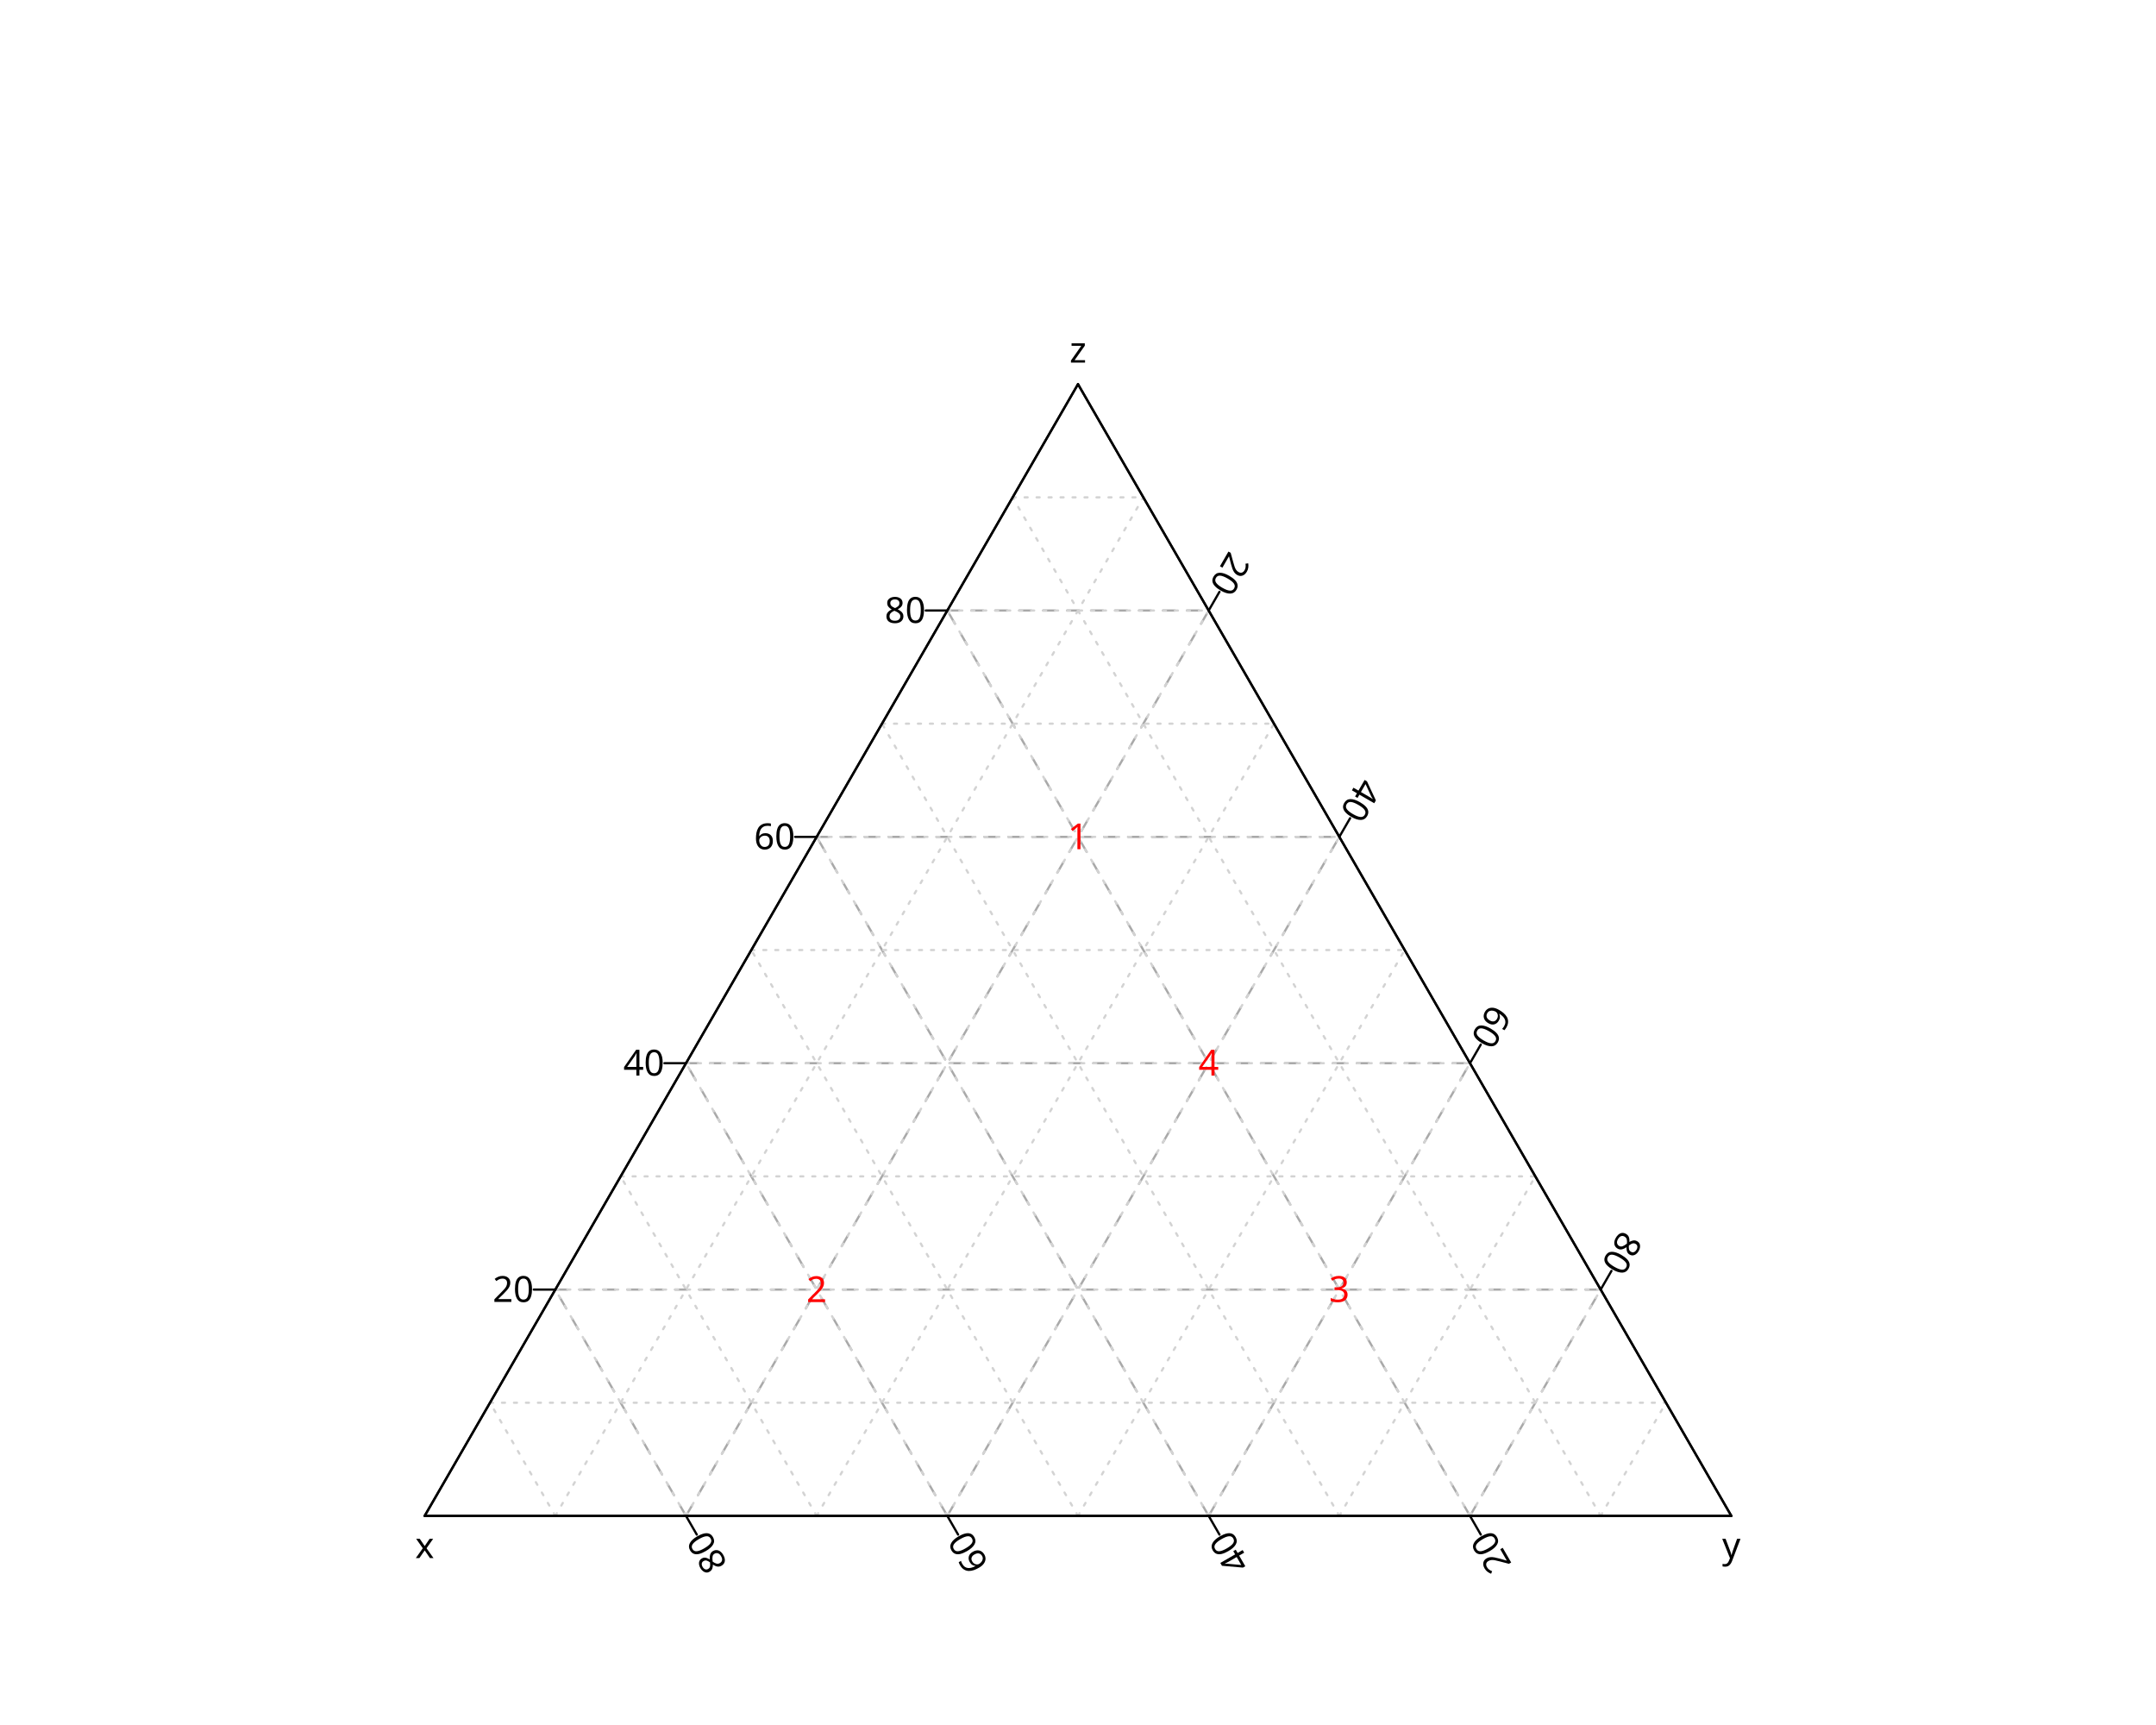
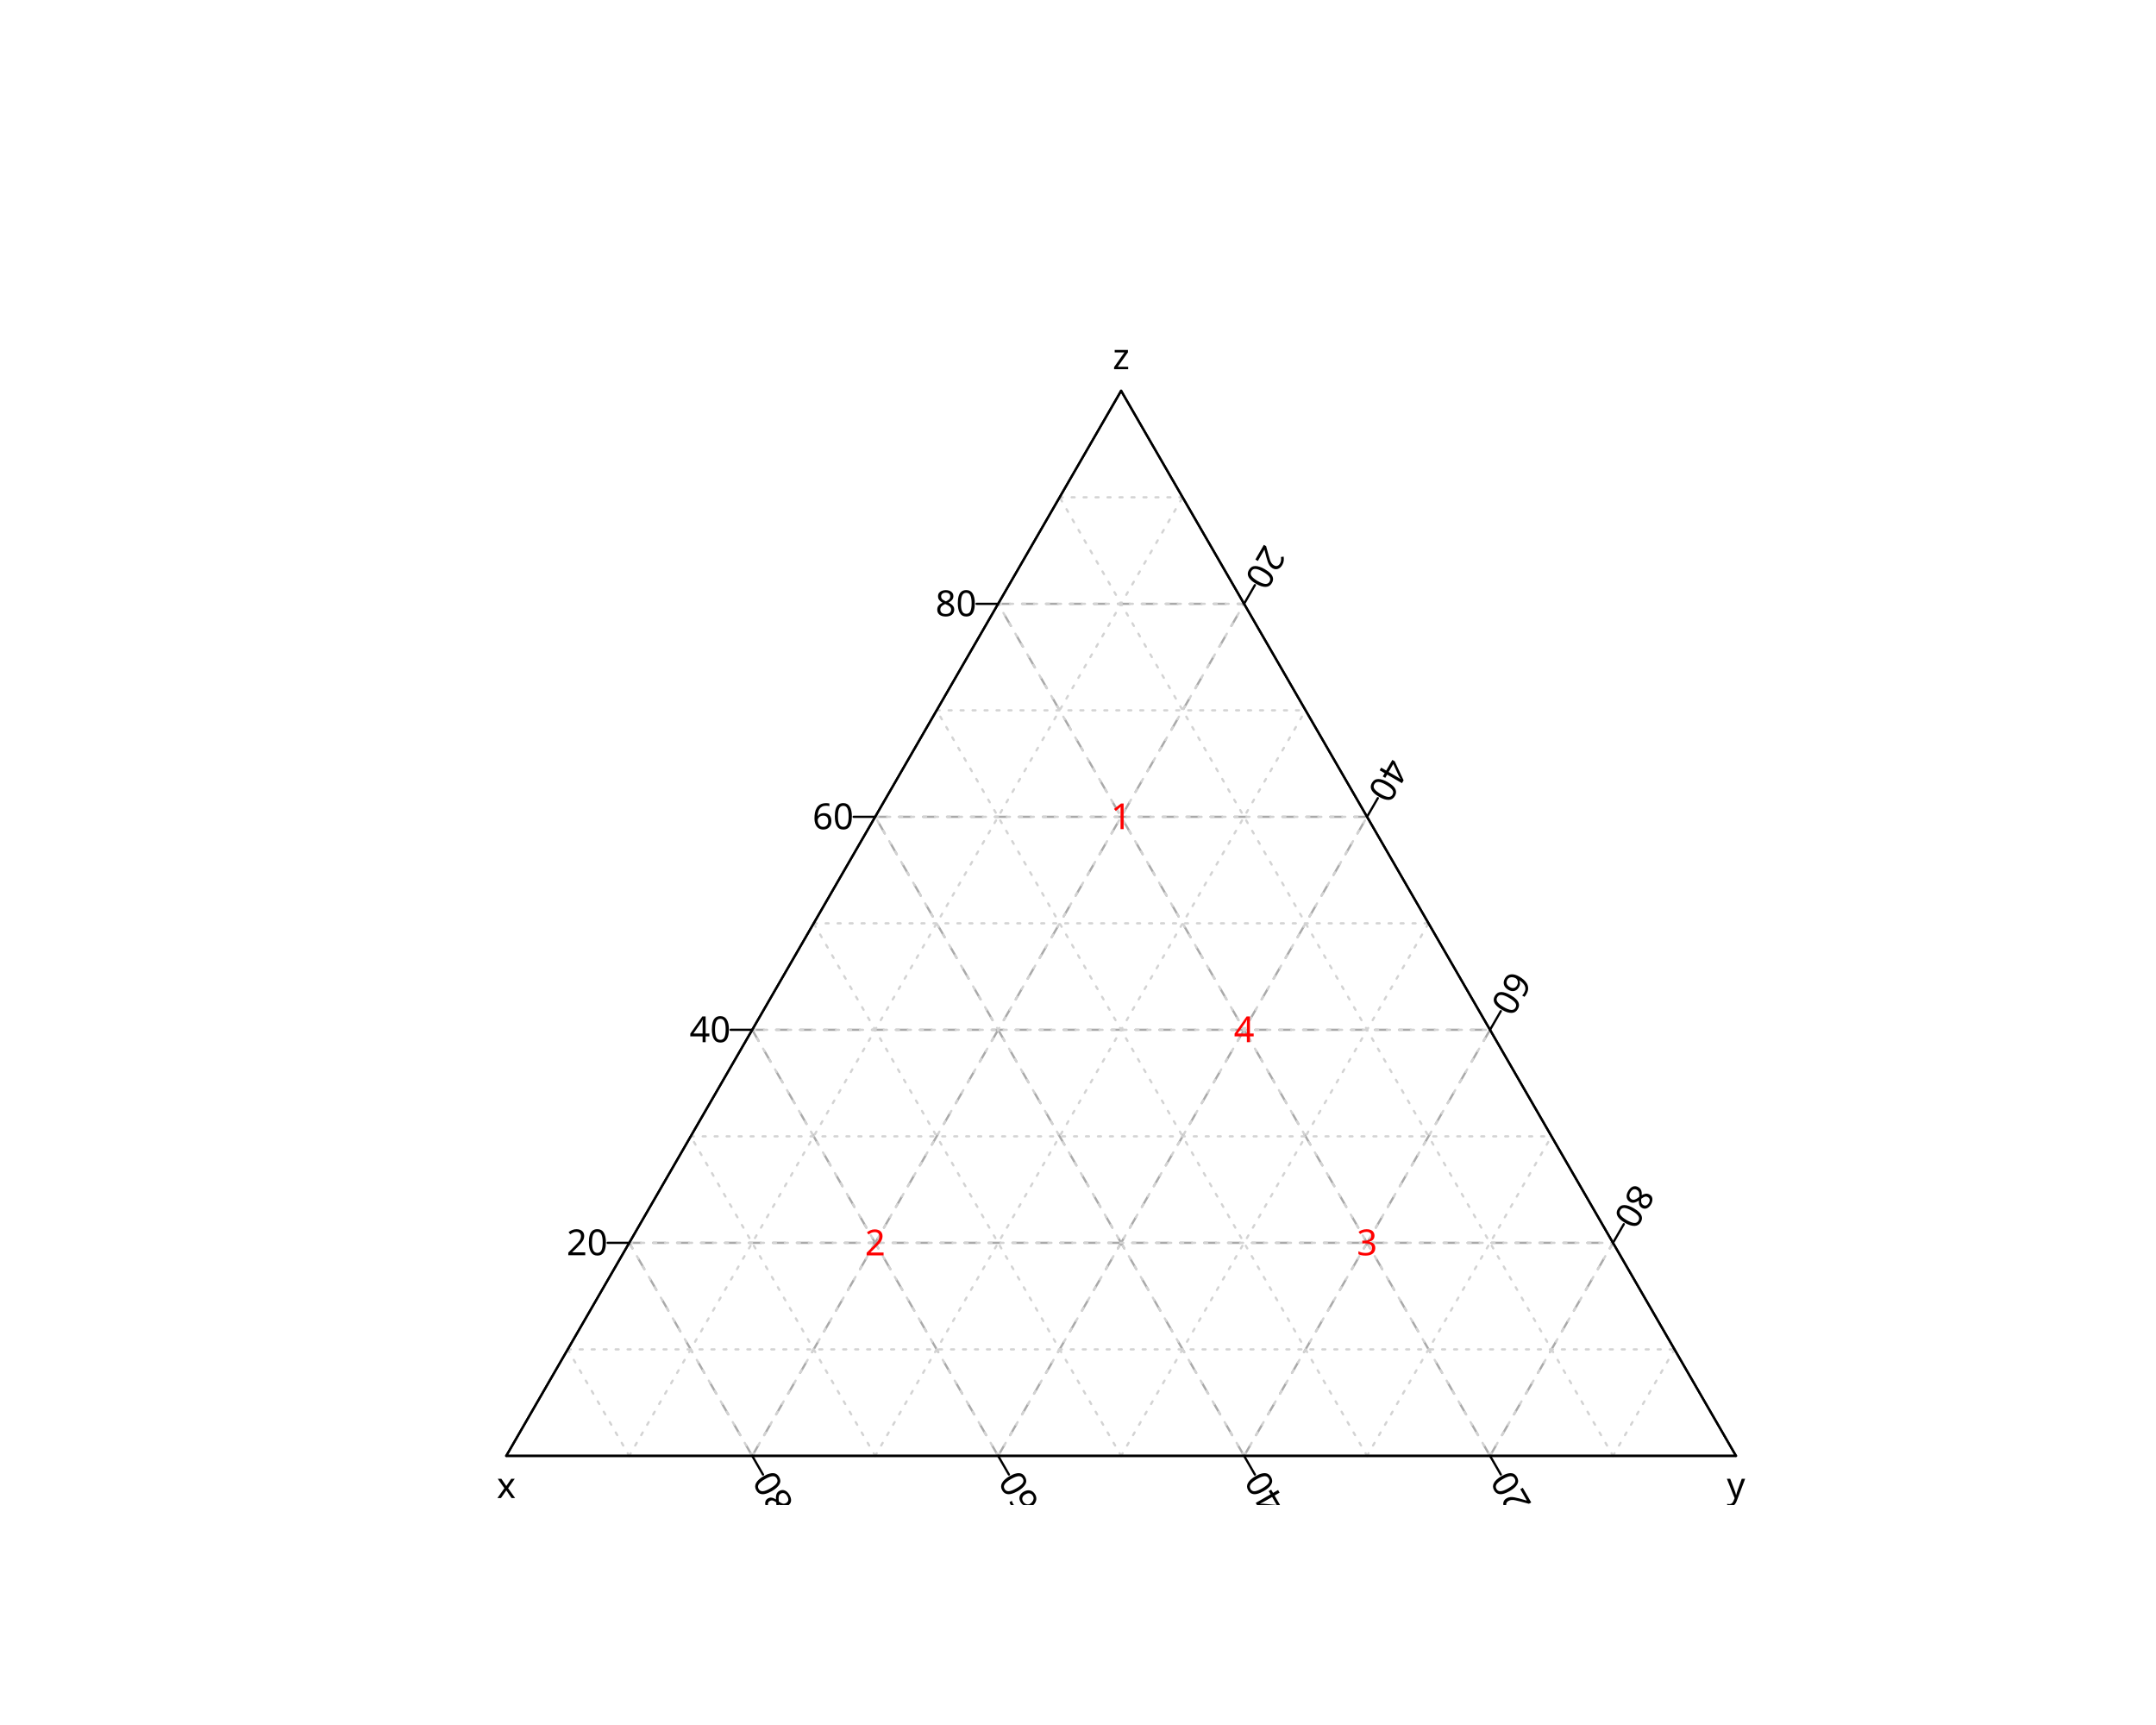
<svg xmlns="http://www.w3.org/2000/svg" class="svglite" data-engine-version="2.0" width="720.00pt" height="576.00pt" viewBox="0 0 720.00 576.00">
  <defs>
    <style type="text/css">
    .svglite line, .svglite polyline, .svglite polygon, .svglite path, .svglite rect, .svglite circle {
      fill: none;
      stroke: #000000;
      stroke-linecap: round;
      stroke-linejoin: round;
      stroke-miterlimit: 10.00;
    }
  </style>
  </defs>
  <rect width="100%" height="100%" style="stroke: none; fill: #FFFFFF;" />
  <defs>
    <clipPath id="cpMC4wMHw3MjAuMDB8MC4wMHw1NzYuMDA=">
      <rect x="0.00" y="0.00" width="720.00" height="576.00" />
    </clipPath>
  </defs>
  <g clip-path="url(#cpMC4wMHw3MjAuMDB8MC4wMHw1NzYuMDA=)">
</g>
  <defs>
-     <clipPath id="cpMTAwLjgwfDYxOS4yMHwyOC44MHw1NDcuMjA=">
-       <rect x="100.80" y="28.80" width="518.40" height="518.40" />
+     <clipPath id="cpMTUyLjY0fDU5Ni4xNnw1OS4wNHw1MDIuNTY=">
+       <rect x="152.64" y="59.04" width="443.52" height="443.52" />
    </clipPath>
  </defs>
-   <g clip-path="url(#cpMTAwLjgwfDYxOS4yMHwyOC44MHw1NDcuMjA=)">
-     <line x1="490.91" y1="506.18" x2="316.36" y2="203.86" style="stroke-width: 0.75; stroke: #A9A9A9; stroke-dasharray: 4.00,4.00;" />
-     <line x1="490.91" y1="506.18" x2="534.55" y2="430.60" style="stroke-width: 0.75; stroke: #A9A9A9; stroke-dasharray: 4.00,4.00;" />
-     <line x1="185.45" y1="430.60" x2="534.55" y2="430.60" style="stroke-width: 0.75; stroke: #A9A9A9; stroke-dasharray: 4.00,4.00;" />
-     <line x1="403.64" y1="506.18" x2="272.73" y2="279.44" style="stroke-width: 0.75; stroke: #A9A9A9; stroke-dasharray: 4.00,4.00;" />
-     <line x1="403.64" y1="506.18" x2="490.91" y2="355.02" style="stroke-width: 0.75; stroke: #A9A9A9; stroke-dasharray: 4.00,4.00;" />
-     <line x1="229.09" y1="355.02" x2="490.91" y2="355.02" style="stroke-width: 0.75; stroke: #A9A9A9; stroke-dasharray: 4.00,4.00;" />
-     <line x1="316.36" y1="506.18" x2="229.09" y2="355.02" style="stroke-width: 0.75; stroke: #A9A9A9; stroke-dasharray: 4.00,4.00;" />
-     <line x1="316.36" y1="506.18" x2="447.27" y2="279.44" style="stroke-width: 0.75; stroke: #A9A9A9; stroke-dasharray: 4.00,4.00;" />
-     <line x1="272.73" y1="279.44" x2="447.27" y2="279.44" style="stroke-width: 0.75; stroke: #A9A9A9; stroke-dasharray: 4.00,4.00;" />
-     <line x1="229.09" y1="506.18" x2="185.45" y2="430.60" style="stroke-width: 0.75; stroke: #A9A9A9; stroke-dasharray: 4.00,4.00;" />
-     <line x1="229.09" y1="506.18" x2="403.64" y2="203.86" style="stroke-width: 0.75; stroke: #A9A9A9; stroke-dasharray: 4.00,4.00;" />
-     <line x1="316.36" y1="203.86" x2="403.64" y2="203.86" style="stroke-width: 0.75; stroke: #A9A9A9; stroke-dasharray: 4.00,4.00;" />
-     <line x1="534.55" y1="506.18" x2="338.18" y2="166.07" style="stroke-width: 0.75; stroke: #D3D3D3; stroke-dasharray: 1.00,3.00;" />
-     <line x1="534.55" y1="506.18" x2="556.36" y2="468.39" style="stroke-width: 0.75; stroke: #D3D3D3; stroke-dasharray: 1.00,3.00;" />
-     <line x1="163.64" y1="468.39" x2="556.36" y2="468.39" style="stroke-width: 0.75; stroke: #D3D3D3; stroke-dasharray: 1.00,3.00;" />
-     <line x1="490.91" y1="506.18" x2="316.36" y2="203.86" style="stroke-width: 0.75; stroke: #D3D3D3; stroke-dasharray: 1.00,3.00;" />
-     <line x1="490.91" y1="506.18" x2="534.55" y2="430.60" style="stroke-width: 0.75; stroke: #D3D3D3; stroke-dasharray: 1.00,3.00;" />
-     <line x1="185.45" y1="430.60" x2="534.55" y2="430.60" style="stroke-width: 0.75; stroke: #D3D3D3; stroke-dasharray: 1.00,3.00;" />
-     <line x1="447.27" y1="506.18" x2="294.55" y2="241.65" style="stroke-width: 0.75; stroke: #D3D3D3; stroke-dasharray: 1.00,3.00;" />
-     <line x1="447.27" y1="506.18" x2="512.73" y2="392.81" style="stroke-width: 0.75; stroke: #D3D3D3; stroke-dasharray: 1.00,3.00;" />
-     <line x1="207.27" y1="392.81" x2="512.73" y2="392.81" style="stroke-width: 0.75; stroke: #D3D3D3; stroke-dasharray: 1.00,3.00;" />
-     <line x1="403.64" y1="506.18" x2="272.73" y2="279.44" style="stroke-width: 0.75; stroke: #D3D3D3; stroke-dasharray: 1.00,3.00;" />
-     <line x1="403.64" y1="506.18" x2="490.91" y2="355.02" style="stroke-width: 0.75; stroke: #D3D3D3; stroke-dasharray: 1.00,3.00;" />
-     <line x1="229.09" y1="355.02" x2="490.91" y2="355.02" style="stroke-width: 0.75; stroke: #D3D3D3; stroke-dasharray: 1.00,3.00;" />
-     <line x1="360.00" y1="506.18" x2="250.91" y2="317.23" style="stroke-width: 0.75; stroke: #D3D3D3; stroke-dasharray: 1.00,3.00;" />
-     <line x1="360.00" y1="506.18" x2="469.09" y2="317.23" style="stroke-width: 0.75; stroke: #D3D3D3; stroke-dasharray: 1.00,3.00;" />
-     <line x1="250.91" y1="317.23" x2="469.09" y2="317.23" style="stroke-width: 0.75; stroke: #D3D3D3; stroke-dasharray: 1.00,3.00;" />
-     <line x1="316.36" y1="506.18" x2="229.09" y2="355.02" style="stroke-width: 0.75; stroke: #D3D3D3; stroke-dasharray: 1.00,3.00;" />
-     <line x1="316.36" y1="506.18" x2="447.27" y2="279.44" style="stroke-width: 0.75; stroke: #D3D3D3; stroke-dasharray: 1.00,3.00;" />
-     <line x1="272.73" y1="279.44" x2="447.27" y2="279.44" style="stroke-width: 0.75; stroke: #D3D3D3; stroke-dasharray: 1.00,3.00;" />
-     <line x1="272.73" y1="506.18" x2="207.27" y2="392.81" style="stroke-width: 0.75; stroke: #D3D3D3; stroke-dasharray: 1.00,3.00;" />
-     <line x1="272.73" y1="506.18" x2="425.45" y2="241.65" style="stroke-width: 0.75; stroke: #D3D3D3; stroke-dasharray: 1.00,3.00;" />
-     <line x1="294.55" y1="241.65" x2="425.45" y2="241.65" style="stroke-width: 0.75; stroke: #D3D3D3; stroke-dasharray: 1.00,3.00;" />
-     <line x1="229.09" y1="506.18" x2="185.45" y2="430.60" style="stroke-width: 0.75; stroke: #D3D3D3; stroke-dasharray: 1.00,3.00;" />
-     <line x1="229.09" y1="506.18" x2="403.64" y2="203.86" style="stroke-width: 0.75; stroke: #D3D3D3; stroke-dasharray: 1.00,3.00;" />
-     <line x1="316.36" y1="203.86" x2="403.64" y2="203.86" style="stroke-width: 0.75; stroke: #D3D3D3; stroke-dasharray: 1.00,3.00;" />
-     <line x1="185.45" y1="506.18" x2="163.64" y2="468.39" style="stroke-width: 0.75; stroke: #D3D3D3; stroke-dasharray: 1.00,3.00;" />
-     <line x1="185.45" y1="506.18" x2="381.82" y2="166.07" style="stroke-width: 0.75; stroke: #D3D3D3; stroke-dasharray: 1.00,3.00;" />
-     <line x1="338.18" y1="166.07" x2="381.82" y2="166.07" style="stroke-width: 0.75; stroke: #D3D3D3; stroke-dasharray: 1.00,3.00;" />
-     <text transform="translate(236.27,510.35) rotate(-120)" text-anchor="end" style="font-size: 12.00px; font-family: sans;" textLength="13.35px" lengthAdjust="spacingAndGlyphs">80</text>
-     <text transform="translate(323.54,510.35) rotate(-120)" text-anchor="end" style="font-size: 12.00px; font-family: sans;" textLength="13.35px" lengthAdjust="spacingAndGlyphs">60</text>
-     <text transform="translate(410.81,510.35) rotate(-120)" text-anchor="end" style="font-size: 12.00px; font-family: sans;" textLength="13.35px" lengthAdjust="spacingAndGlyphs">40</text>
-     <text transform="translate(498.09,510.35) rotate(-120)" text-anchor="end" style="font-size: 12.00px; font-family: sans;" textLength="13.35px" lengthAdjust="spacingAndGlyphs">20</text>
-     <line x1="141.82" y1="506.18" x2="578.18" y2="506.18" style="stroke-width: 0.75;" />
-     <line x1="229.09" y1="506.18" x2="232.69" y2="512.42" style="stroke-width: 0.75;" />
-     <line x1="316.36" y1="506.18" x2="319.96" y2="512.42" style="stroke-width: 0.75;" />
-     <line x1="403.64" y1="506.18" x2="407.24" y2="512.42" style="stroke-width: 0.75;" />
-     <line x1="490.91" y1="506.18" x2="494.51" y2="512.42" style="stroke-width: 0.75;" />
-     <text transform="translate(534.57,422.30) rotate(-240)" text-anchor="end" style="font-size: 12.00px; font-family: sans;" textLength="13.35px" lengthAdjust="spacingAndGlyphs">80</text>
-     <text transform="translate(490.93,346.72) rotate(-240)" text-anchor="end" style="font-size: 12.00px; font-family: sans;" textLength="13.35px" lengthAdjust="spacingAndGlyphs">60</text>
-     <text transform="translate(447.30,271.14) rotate(-240)" text-anchor="end" style="font-size: 12.00px; font-family: sans;" textLength="13.35px" lengthAdjust="spacingAndGlyphs">40</text>
-     <text transform="translate(403.66,195.56) rotate(-240)" text-anchor="end" style="font-size: 12.00px; font-family: sans;" textLength="13.35px" lengthAdjust="spacingAndGlyphs">20</text>
-     <line x1="578.18" y1="506.18" x2="360.00" y2="128.28" style="stroke-width: 0.75;" />
-     <line x1="534.55" y1="430.60" x2="538.15" y2="424.37" style="stroke-width: 0.75;" />
-     <line x1="490.91" y1="355.02" x2="494.51" y2="348.79" style="stroke-width: 0.75;" />
-     <line x1="447.27" y1="279.44" x2="450.87" y2="273.21" style="stroke-width: 0.75;" />
-     <line x1="403.64" y1="203.86" x2="407.24" y2="197.62" style="stroke-width: 0.75;" />
-     <text x="309.16" y="207.99" text-anchor="end" style="font-size: 12.00px; font-family: sans;" textLength="13.35px" lengthAdjust="spacingAndGlyphs">80</text>
-     <text x="265.53" y="283.57" text-anchor="end" style="font-size: 12.00px; font-family: sans;" textLength="13.35px" lengthAdjust="spacingAndGlyphs">60</text>
-     <text x="221.89" y="359.15" text-anchor="end" style="font-size: 12.00px; font-family: sans;" textLength="13.35px" lengthAdjust="spacingAndGlyphs">40</text>
-     <text x="178.25" y="434.73" text-anchor="end" style="font-size: 12.00px; font-family: sans;" textLength="13.35px" lengthAdjust="spacingAndGlyphs">20</text>
-     <line x1="360.00" y1="128.28" x2="141.82" y2="506.18" style="stroke-width: 0.75;" />
-     <line x1="316.36" y1="203.86" x2="309.16" y2="203.86" style="stroke-width: 0.75;" />
-     <line x1="272.73" y1="279.44" x2="265.53" y2="279.44" style="stroke-width: 0.75;" />
-     <line x1="229.09" y1="355.02" x2="221.89" y2="355.02" style="stroke-width: 0.75;" />
-     <line x1="185.45" y1="430.60" x2="178.25" y2="430.60" style="stroke-width: 0.75;" />
-     <polygon points="141.82,506.18 360.00,128.28 578.18,506.18 " style="stroke-width: 0.75; fill: none;" />
-     <text x="141.82" y="520.26" text-anchor="middle" style="font-size: 12.00px; font-family: sans;" textLength="6.00px" lengthAdjust="spacingAndGlyphs">x</text>
-     <text x="578.18" y="520.26" text-anchor="middle" style="font-size: 12.00px; font-family: sans;" textLength="6.00px" lengthAdjust="spacingAndGlyphs">y</text>
-     <text x="360.00" y="121.08" text-anchor="middle" style="font-size: 12.00px; font-family: sans;" textLength="6.00px" lengthAdjust="spacingAndGlyphs">z</text>
-     <text x="360.00" y="283.57" text-anchor="middle" style="font-size: 12.00px; fill: #FF0000; font-family: sans;" textLength="6.67px" lengthAdjust="spacingAndGlyphs">1</text>
-     <text x="272.73" y="434.79" text-anchor="middle" style="font-size: 12.00px; fill: #FF0000; font-family: sans;" textLength="6.67px" lengthAdjust="spacingAndGlyphs">2</text>
-     <text x="447.27" y="434.73" text-anchor="middle" style="font-size: 12.00px; fill: #FF0000; font-family: sans;" textLength="6.67px" lengthAdjust="spacingAndGlyphs">3</text>
-     <text x="403.64" y="359.15" text-anchor="middle" style="font-size: 12.00px; fill: #FF0000; font-family: sans;" textLength="6.67px" lengthAdjust="spacingAndGlyphs">4</text>
+   <g clip-path="url(#cpMTUyLjY0fDU5Ni4xNnw1OS4wNHw1MDIuNTY=)">
+     <line x1="497.60" y1="486.13" x2="333.33" y2="201.62" style="stroke-width: 0.75; stroke: #A9A9A9; stroke-dasharray: 4.00,4.00;" />
+     <line x1="497.60" y1="486.13" x2="538.67" y2="415.00" style="stroke-width: 0.75; stroke: #A9A9A9; stroke-dasharray: 4.00,4.00;" />
+     <line x1="210.13" y1="415.00" x2="538.67" y2="415.00" style="stroke-width: 0.75; stroke: #A9A9A9; stroke-dasharray: 4.00,4.00;" />
+     <line x1="415.47" y1="486.13" x2="292.27" y2="272.74" style="stroke-width: 0.75; stroke: #A9A9A9; stroke-dasharray: 4.00,4.00;" />
+     <line x1="415.47" y1="486.13" x2="497.60" y2="343.87" style="stroke-width: 0.75; stroke: #A9A9A9; stroke-dasharray: 4.00,4.00;" />
+     <line x1="251.20" y1="343.87" x2="497.60" y2="343.87" style="stroke-width: 0.75; stroke: #A9A9A9; stroke-dasharray: 4.00,4.00;" />
+     <line x1="333.33" y1="486.13" x2="251.20" y2="343.87" style="stroke-width: 0.75; stroke: #A9A9A9; stroke-dasharray: 4.00,4.00;" />
+     <line x1="333.33" y1="486.13" x2="456.53" y2="272.74" style="stroke-width: 0.75; stroke: #A9A9A9; stroke-dasharray: 4.00,4.00;" />
+     <line x1="292.27" y1="272.74" x2="456.53" y2="272.74" style="stroke-width: 0.75; stroke: #A9A9A9; stroke-dasharray: 4.00,4.00;" />
+     <line x1="251.20" y1="486.13" x2="210.13" y2="415.00" style="stroke-width: 0.75; stroke: #A9A9A9; stroke-dasharray: 4.00,4.00;" />
+     <line x1="251.20" y1="486.13" x2="415.47" y2="201.62" style="stroke-width: 0.75; stroke: #A9A9A9; stroke-dasharray: 4.00,4.00;" />
+     <line x1="333.33" y1="201.62" x2="415.47" y2="201.62" style="stroke-width: 0.75; stroke: #A9A9A9; stroke-dasharray: 4.00,4.00;" />
+     <line x1="538.67" y1="486.13" x2="353.87" y2="166.05" style="stroke-width: 0.75; stroke: #D3D3D3; stroke-dasharray: 1.00,3.00;" />
+     <line x1="538.67" y1="486.13" x2="559.20" y2="450.57" style="stroke-width: 0.75; stroke: #D3D3D3; stroke-dasharray: 1.00,3.00;" />
+     <line x1="189.60" y1="450.57" x2="559.20" y2="450.57" style="stroke-width: 0.75; stroke: #D3D3D3; stroke-dasharray: 1.00,3.00;" />
+     <line x1="497.60" y1="486.13" x2="333.33" y2="201.62" style="stroke-width: 0.75; stroke: #D3D3D3; stroke-dasharray: 1.00,3.00;" />
+     <line x1="497.60" y1="486.13" x2="538.67" y2="415.00" style="stroke-width: 0.75; stroke: #D3D3D3; stroke-dasharray: 1.00,3.00;" />
+     <line x1="210.13" y1="415.00" x2="538.67" y2="415.00" style="stroke-width: 0.75; stroke: #D3D3D3; stroke-dasharray: 1.00,3.00;" />
+     <line x1="456.53" y1="486.13" x2="312.80" y2="237.18" style="stroke-width: 0.75; stroke: #D3D3D3; stroke-dasharray: 1.00,3.00;" />
+     <line x1="456.53" y1="486.13" x2="518.13" y2="379.44" style="stroke-width: 0.75; stroke: #D3D3D3; stroke-dasharray: 1.00,3.00;" />
+     <line x1="230.67" y1="379.44" x2="518.13" y2="379.44" style="stroke-width: 0.75; stroke: #D3D3D3; stroke-dasharray: 1.00,3.00;" />
+     <line x1="415.47" y1="486.13" x2="292.27" y2="272.74" style="stroke-width: 0.75; stroke: #D3D3D3; stroke-dasharray: 1.00,3.00;" />
+     <line x1="415.47" y1="486.13" x2="497.60" y2="343.87" style="stroke-width: 0.75; stroke: #D3D3D3; stroke-dasharray: 1.00,3.00;" />
+     <line x1="251.20" y1="343.87" x2="497.60" y2="343.87" style="stroke-width: 0.75; stroke: #D3D3D3; stroke-dasharray: 1.00,3.00;" />
+     <line x1="374.40" y1="486.13" x2="271.73" y2="308.31" style="stroke-width: 0.75; stroke: #D3D3D3; stroke-dasharray: 1.00,3.00;" />
+     <line x1="374.40" y1="486.13" x2="477.07" y2="308.31" style="stroke-width: 0.75; stroke: #D3D3D3; stroke-dasharray: 1.00,3.00;" />
+     <line x1="271.73" y1="308.31" x2="477.07" y2="308.31" style="stroke-width: 0.75; stroke: #D3D3D3; stroke-dasharray: 1.00,3.00;" />
+     <line x1="333.33" y1="486.13" x2="251.20" y2="343.87" style="stroke-width: 0.75; stroke: #D3D3D3; stroke-dasharray: 1.00,3.00;" />
+     <line x1="333.33" y1="486.13" x2="456.53" y2="272.74" style="stroke-width: 0.75; stroke: #D3D3D3; stroke-dasharray: 1.00,3.00;" />
+     <line x1="292.27" y1="272.74" x2="456.53" y2="272.74" style="stroke-width: 0.75; stroke: #D3D3D3; stroke-dasharray: 1.00,3.00;" />
+     <line x1="292.27" y1="486.13" x2="230.67" y2="379.44" style="stroke-width: 0.75; stroke: #D3D3D3; stroke-dasharray: 1.00,3.00;" />
+     <line x1="292.27" y1="486.13" x2="436.00" y2="237.18" style="stroke-width: 0.75; stroke: #D3D3D3; stroke-dasharray: 1.00,3.00;" />
+     <line x1="312.80" y1="237.18" x2="436.00" y2="237.18" style="stroke-width: 0.75; stroke: #D3D3D3; stroke-dasharray: 1.00,3.00;" />
+     <line x1="251.20" y1="486.13" x2="210.13" y2="415.00" style="stroke-width: 0.75; stroke: #D3D3D3; stroke-dasharray: 1.00,3.00;" />
+     <line x1="251.20" y1="486.13" x2="415.47" y2="201.62" style="stroke-width: 0.75; stroke: #D3D3D3; stroke-dasharray: 1.00,3.00;" />
+     <line x1="333.33" y1="201.62" x2="415.47" y2="201.62" style="stroke-width: 0.75; stroke: #D3D3D3; stroke-dasharray: 1.00,3.00;" />
+     <line x1="210.13" y1="486.13" x2="189.60" y2="450.57" style="stroke-width: 0.75; stroke: #D3D3D3; stroke-dasharray: 1.00,3.00;" />
+     <line x1="210.13" y1="486.13" x2="394.93" y2="166.05" style="stroke-width: 0.75; stroke: #D3D3D3; stroke-dasharray: 1.00,3.00;" />
+     <line x1="353.87" y1="166.05" x2="394.93" y2="166.05" style="stroke-width: 0.75; stroke: #D3D3D3; stroke-dasharray: 1.00,3.00;" />
+     <text transform="translate(258.38,490.30) rotate(-120)" text-anchor="end" style="font-size: 12.00px; font-family: sans;" textLength="13.35px" lengthAdjust="spacingAndGlyphs">80</text>
+     <text transform="translate(340.51,490.30) rotate(-120)" text-anchor="end" style="font-size: 12.00px; font-family: sans;" textLength="13.35px" lengthAdjust="spacingAndGlyphs">60</text>
+     <text transform="translate(422.64,490.30) rotate(-120)" text-anchor="end" style="font-size: 12.00px; font-family: sans;" textLength="13.35px" lengthAdjust="spacingAndGlyphs">40</text>
+     <text transform="translate(504.78,490.30) rotate(-120)" text-anchor="end" style="font-size: 12.00px; font-family: sans;" textLength="13.35px" lengthAdjust="spacingAndGlyphs">20</text>
+     <line x1="169.07" y1="486.13" x2="579.73" y2="486.13" style="stroke-width: 0.75;" />
+     <line x1="251.20" y1="486.13" x2="254.80" y2="492.37" style="stroke-width: 0.75;" />
+     <line x1="333.33" y1="486.13" x2="336.93" y2="492.37" style="stroke-width: 0.75;" />
+     <line x1="415.47" y1="486.13" x2="419.07" y2="492.37" style="stroke-width: 0.75;" />
+     <line x1="497.60" y1="486.13" x2="501.20" y2="492.37" style="stroke-width: 0.75;" />
+     <text transform="translate(538.69,406.70) rotate(-240)" text-anchor="end" style="font-size: 12.00px; font-family: sans;" textLength="13.35px" lengthAdjust="spacingAndGlyphs">80</text>
+     <text transform="translate(497.62,335.57) rotate(-240)" text-anchor="end" style="font-size: 12.00px; font-family: sans;" textLength="13.35px" lengthAdjust="spacingAndGlyphs">60</text>
+     <text transform="translate(456.56,264.44) rotate(-240)" text-anchor="end" style="font-size: 12.00px; font-family: sans;" textLength="13.35px" lengthAdjust="spacingAndGlyphs">40</text>
+     <text transform="translate(415.49,193.32) rotate(-240)" text-anchor="end" style="font-size: 12.00px; font-family: sans;" textLength="13.35px" lengthAdjust="spacingAndGlyphs">20</text>
+     <line x1="579.73" y1="486.13" x2="374.40" y2="130.49" style="stroke-width: 0.75;" />
+     <line x1="538.67" y1="415.00" x2="542.27" y2="408.77" style="stroke-width: 0.75;" />
+     <line x1="497.60" y1="343.87" x2="501.20" y2="337.64" style="stroke-width: 0.75;" />
+     <line x1="456.53" y1="272.74" x2="460.13" y2="266.51" style="stroke-width: 0.75;" />
+     <line x1="415.47" y1="201.62" x2="419.07" y2="195.38" style="stroke-width: 0.75;" />
+     <text x="326.13" y="205.74" text-anchor="end" style="font-size: 12.00px; font-family: sans;" textLength="13.35px" lengthAdjust="spacingAndGlyphs">80</text>
+     <text x="285.07" y="276.87" text-anchor="end" style="font-size: 12.00px; font-family: sans;" textLength="13.35px" lengthAdjust="spacingAndGlyphs">60</text>
+     <text x="244.00" y="348.00" text-anchor="end" style="font-size: 12.00px; font-family: sans;" textLength="13.35px" lengthAdjust="spacingAndGlyphs">40</text>
+     <text x="202.93" y="419.13" text-anchor="end" style="font-size: 12.00px; font-family: sans;" textLength="13.35px" lengthAdjust="spacingAndGlyphs">20</text>
+     <line x1="374.40" y1="130.49" x2="169.07" y2="486.13" style="stroke-width: 0.75;" />
+     <line x1="333.33" y1="201.62" x2="326.13" y2="201.62" style="stroke-width: 0.75;" />
+     <line x1="292.27" y1="272.74" x2="285.07" y2="272.74" style="stroke-width: 0.75;" />
+     <line x1="251.20" y1="343.87" x2="244.00" y2="343.87" style="stroke-width: 0.75;" />
+     <line x1="210.13" y1="415.00" x2="202.93" y2="415.00" style="stroke-width: 0.75;" />
+     <polygon points="169.07,486.13 374.40,130.49 579.73,486.13 " style="stroke-width: 0.75; fill: none;" />
+     <text x="169.07" y="500.22" text-anchor="middle" style="font-size: 12.00px; font-family: sans;" textLength="6.00px" lengthAdjust="spacingAndGlyphs">x</text>
+     <text x="579.73" y="500.22" text-anchor="middle" style="font-size: 12.00px; font-family: sans;" textLength="6.00px" lengthAdjust="spacingAndGlyphs">y</text>
+     <text x="374.40" y="123.29" text-anchor="middle" style="font-size: 12.00px; font-family: sans;" textLength="6.00px" lengthAdjust="spacingAndGlyphs">z</text>
+     <text x="374.40" y="276.87" text-anchor="middle" style="font-size: 12.00px; fill: #FF0000; font-family: sans;" textLength="6.67px" lengthAdjust="spacingAndGlyphs">1</text>
+     <text x="292.27" y="419.19" text-anchor="middle" style="font-size: 12.00px; fill: #FF0000; font-family: sans;" textLength="6.67px" lengthAdjust="spacingAndGlyphs">2</text>
+     <text x="456.53" y="419.14" text-anchor="middle" style="font-size: 12.00px; fill: #FF0000; font-family: sans;" textLength="6.67px" lengthAdjust="spacingAndGlyphs">3</text>
+     <text x="415.47" y="348.00" text-anchor="middle" style="font-size: 12.00px; fill: #FF0000; font-family: sans;" textLength="6.67px" lengthAdjust="spacingAndGlyphs">4</text>
  </g>
</svg>
